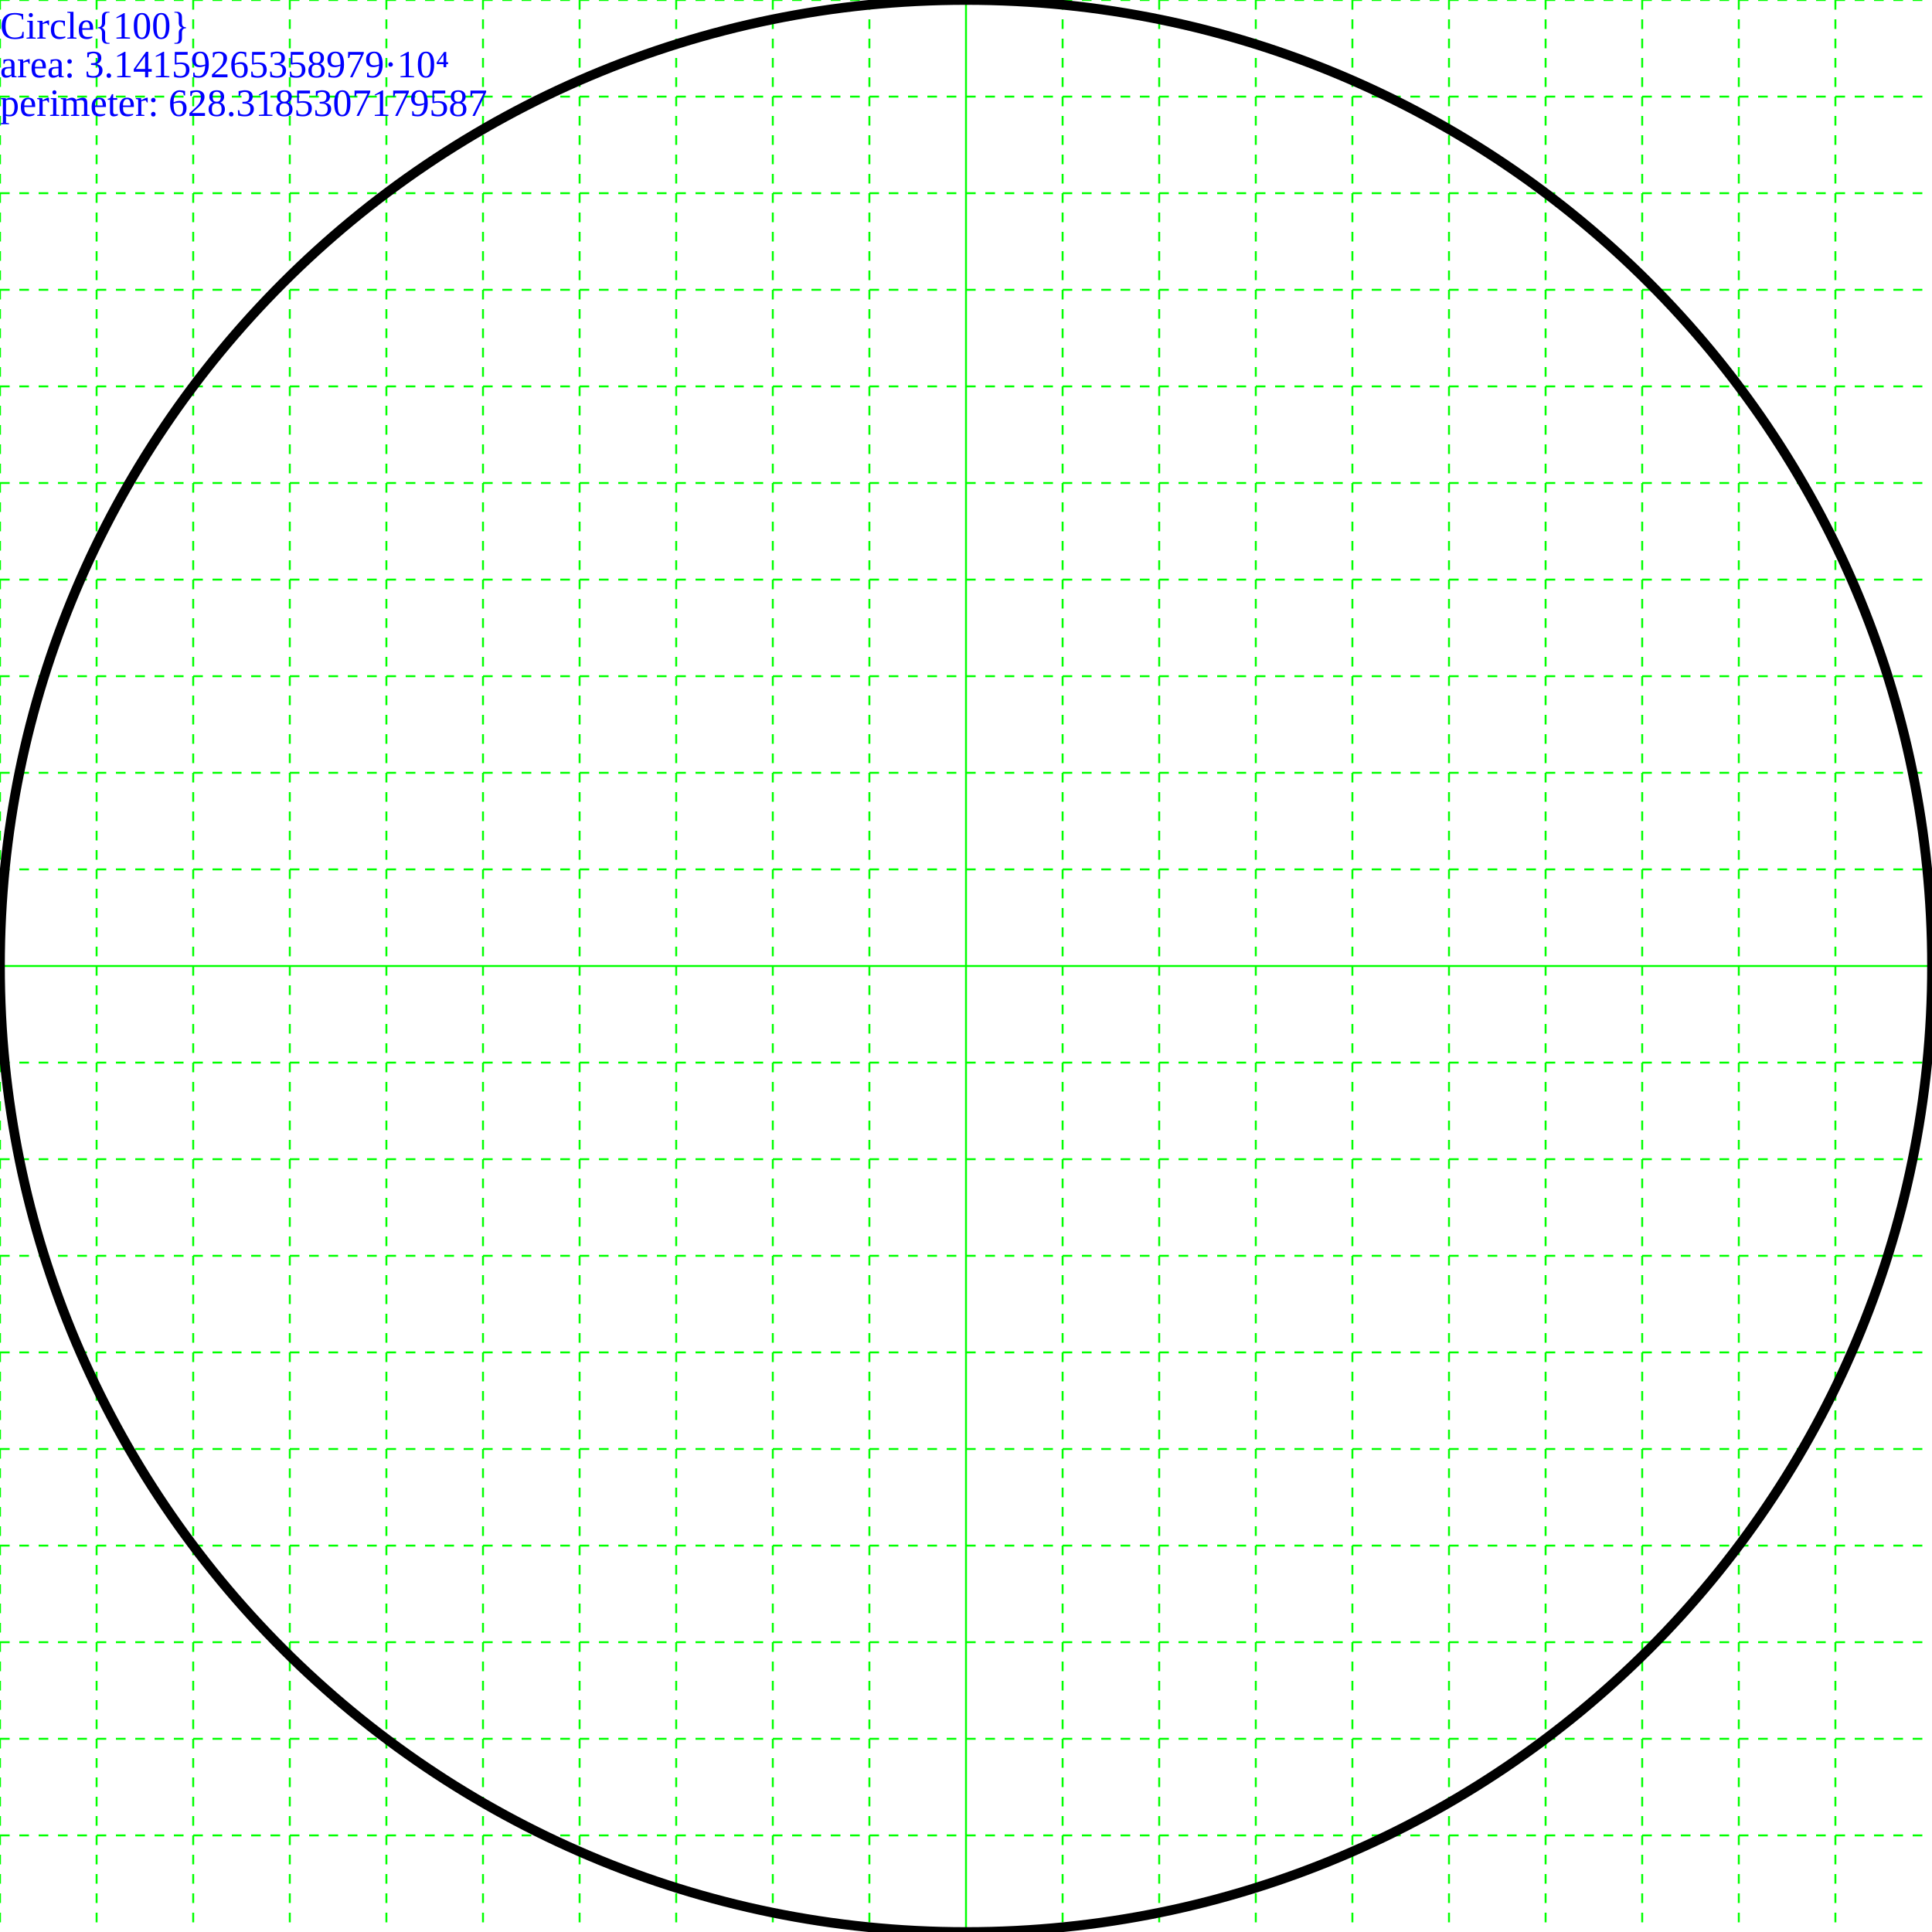
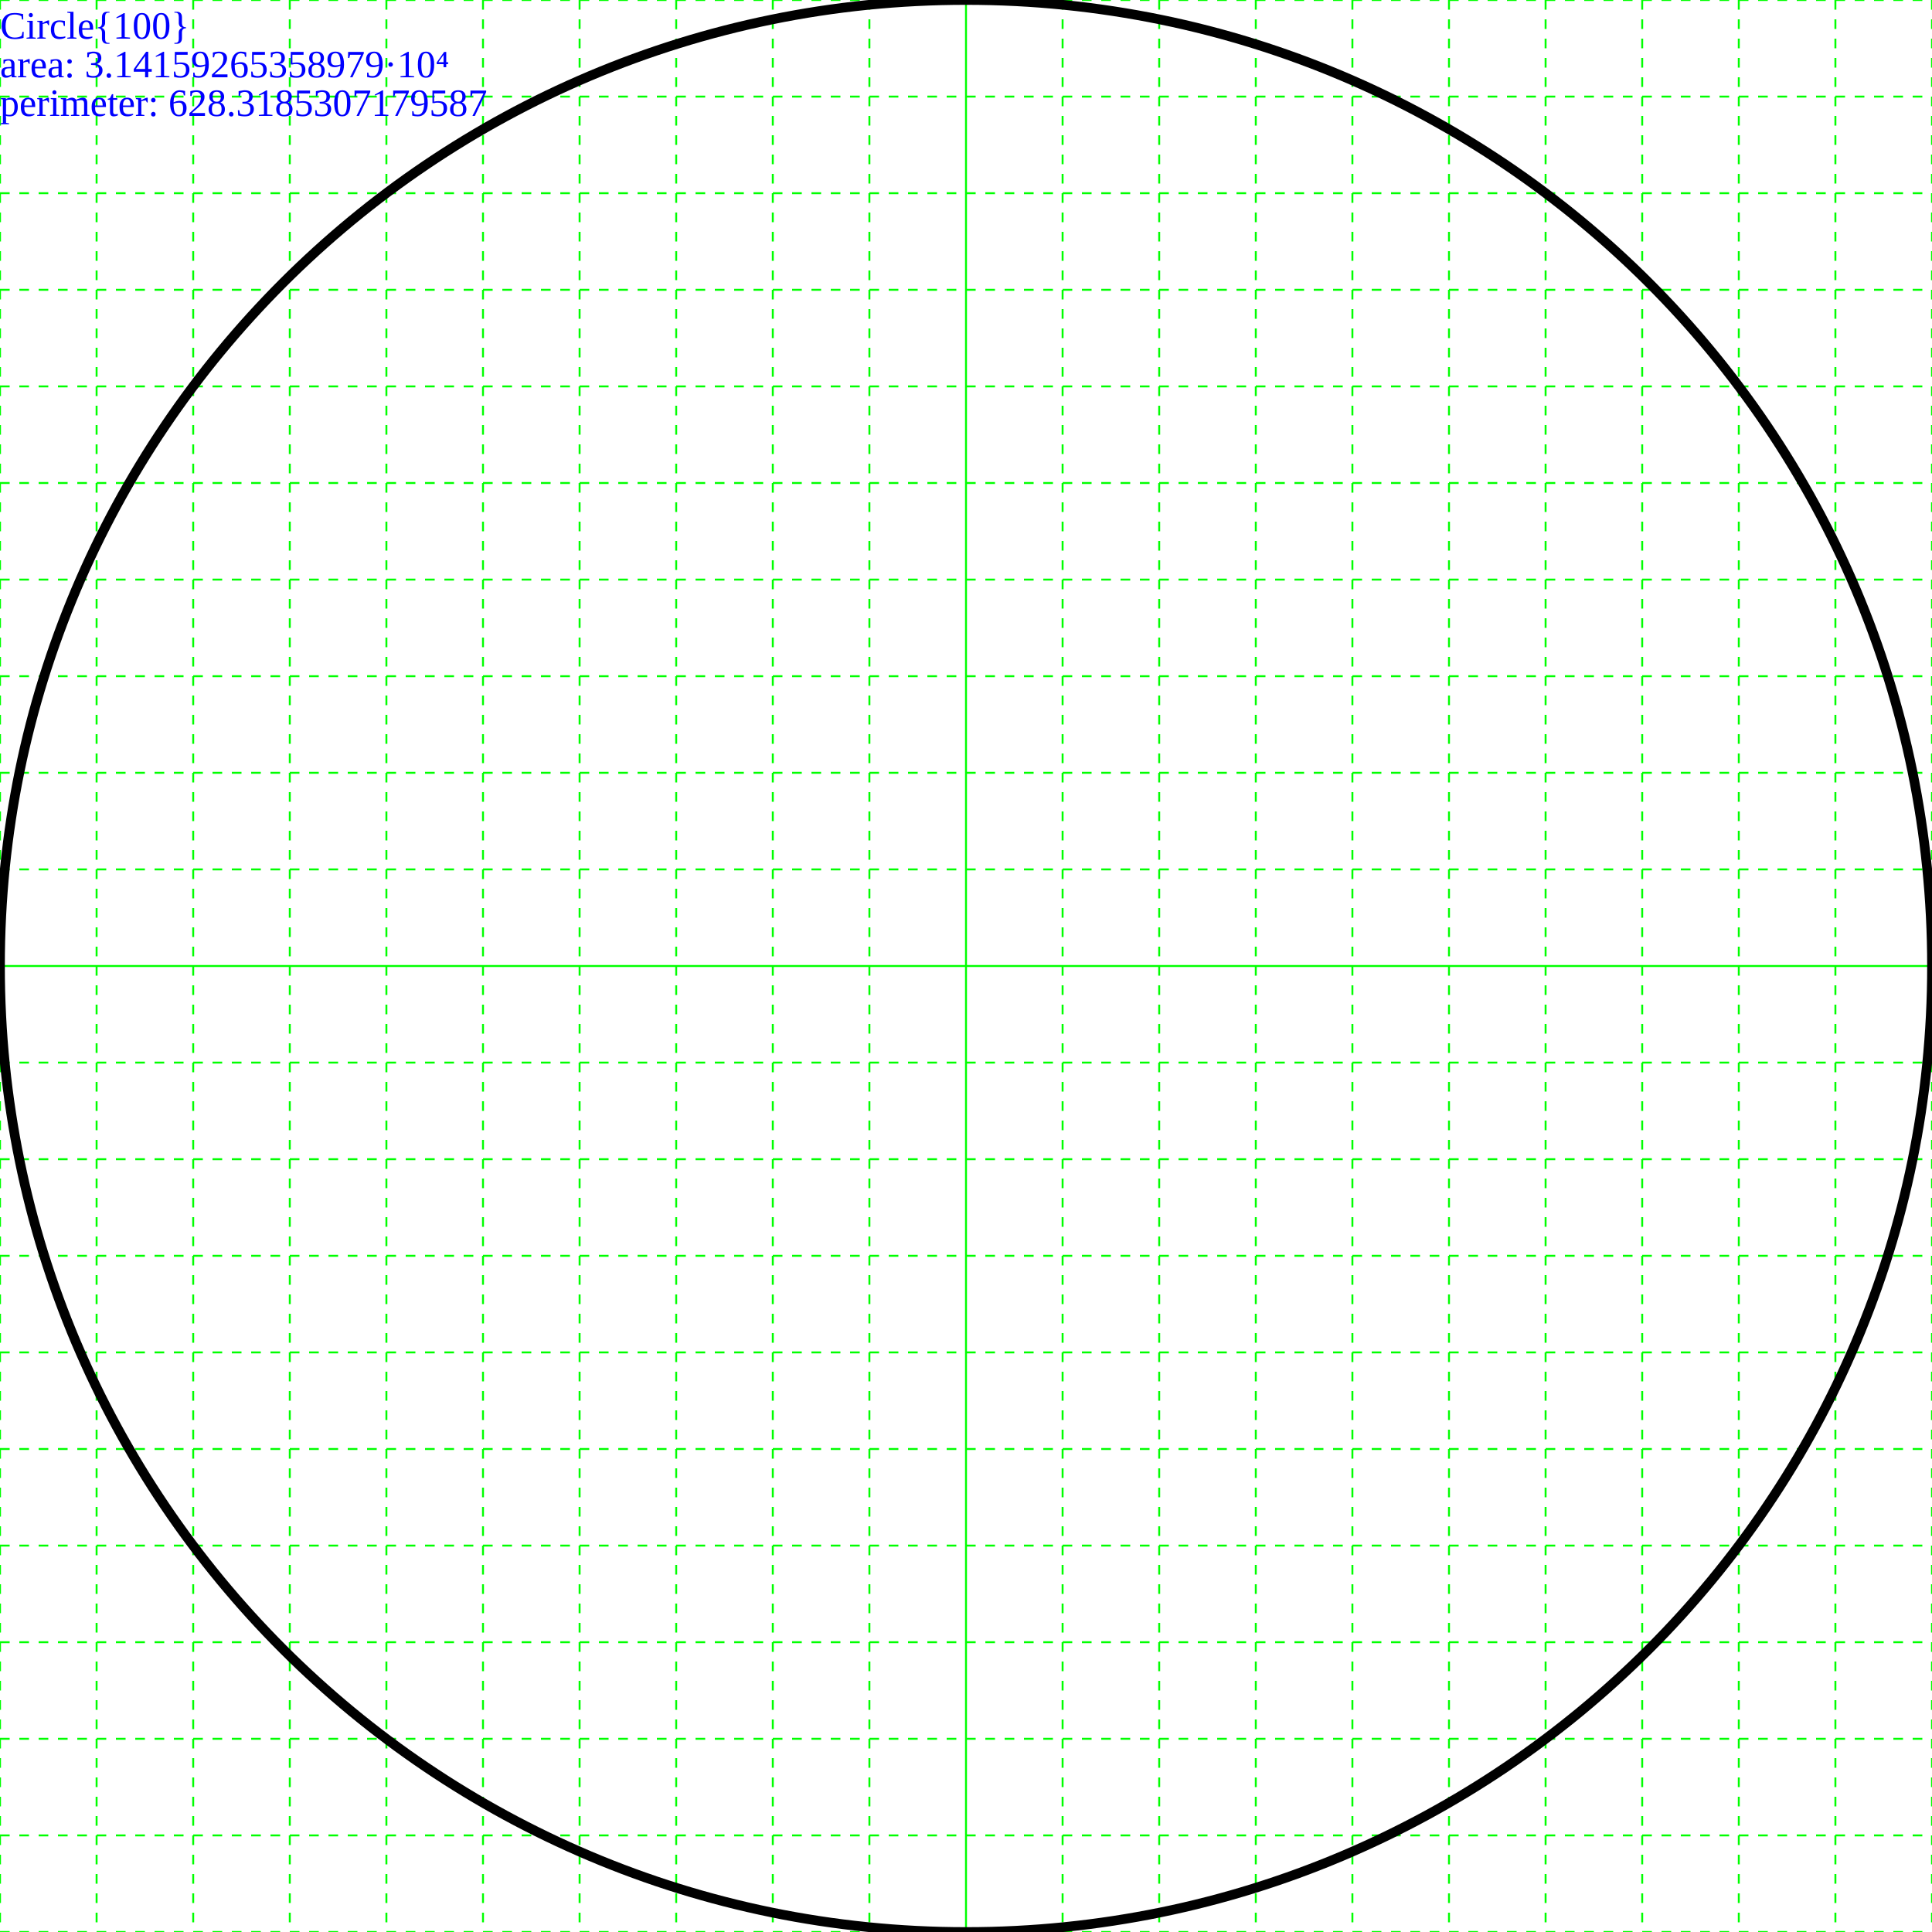
<svg xmlns="http://www.w3.org/2000/svg" height="200.0" width="200.0">
  <g id="grid">
-     <line stroke="#00ff00" stroke-dasharray="1,1" stroke-width="0.2" x1="0" x2="0" y1="0" y2="200" />
-     <line stroke="#00ff00" stroke-dasharray="1,1" stroke-width="0.2" x1="10" x2="10" y1="0" y2="200" />
-     <line stroke="#00ff00" stroke-dasharray="1,1" stroke-width="0.2" x1="20" x2="20" y1="0" y2="200" />
-     <line stroke="#00ff00" stroke-dasharray="1,1" stroke-width="0.2" x1="30" x2="30" y1="0" y2="200" />
-     <line stroke="#00ff00" stroke-dasharray="1,1" stroke-width="0.2" x1="40" x2="40" y1="0" y2="200" />
-     <line stroke="#00ff00" stroke-dasharray="1,1" stroke-width="0.2" x1="50" x2="50" y1="0" y2="200" />
-     <line stroke="#00ff00" stroke-dasharray="1,1" stroke-width="0.2" x1="60" x2="60" y1="0" y2="200" />
-     <line stroke="#00ff00" stroke-dasharray="1,1" stroke-width="0.2" x1="70" x2="70" y1="0" y2="200" />
-     <line stroke="#00ff00" stroke-dasharray="1,1" stroke-width="0.2" x1="80" x2="80" y1="0" y2="200" />
-     <line stroke="#00ff00" stroke-dasharray="1,1" stroke-width="0.2" x1="90" x2="90" y1="0" y2="200" />
-     <line stroke="#00ff00" stroke-width="0.2" x1="100" x2="100" y1="0" y2="200" />
-     <line stroke="#00ff00" stroke-dasharray="1,1" stroke-width="0.2" x1="110" x2="110" y1="0" y2="200" />
-     <line stroke="#00ff00" stroke-dasharray="1,1" stroke-width="0.2" x1="120" x2="120" y1="0" y2="200" />
-     <line stroke="#00ff00" stroke-dasharray="1,1" stroke-width="0.2" x1="130" x2="130" y1="0" y2="200" />
-     <line stroke="#00ff00" stroke-dasharray="1,1" stroke-width="0.2" x1="140" x2="140" y1="0" y2="200" />
-     <line stroke="#00ff00" stroke-dasharray="1,1" stroke-width="0.2" x1="150" x2="150" y1="0" y2="200" />
-     <line stroke="#00ff00" stroke-dasharray="1,1" stroke-width="0.2" x1="160" x2="160" y1="0" y2="200" />
-     <line stroke="#00ff00" stroke-dasharray="1,1" stroke-width="0.2" x1="170" x2="170" y1="0" y2="200" />
-     <line stroke="#00ff00" stroke-dasharray="1,1" stroke-width="0.2" x1="180" x2="180" y1="0" y2="200" />
-     <line stroke="#00ff00" stroke-dasharray="1,1" stroke-width="0.2" x1="190" x2="190" y1="0" y2="200" />
-     <line stroke="#00ff00" stroke-dasharray="1,1" stroke-width="0.2" x1="0" x2="200" y1="0" y2="0" />
-     <line stroke="#00ff00" stroke-dasharray="1,1" stroke-width="0.2" x1="0" x2="200" y1="10" y2="10" />
-     <line stroke="#00ff00" stroke-dasharray="1,1" stroke-width="0.2" x1="0" x2="200" y1="20" y2="20" />
-     <line stroke="#00ff00" stroke-dasharray="1,1" stroke-width="0.2" x1="0" x2="200" y1="30" y2="30" />
-     <line stroke="#00ff00" stroke-dasharray="1,1" stroke-width="0.2" x1="0" x2="200" y1="40" y2="40" />
-     <line stroke="#00ff00" stroke-dasharray="1,1" stroke-width="0.2" x1="0" x2="200" y1="50" y2="50" />
-     <line stroke="#00ff00" stroke-dasharray="1,1" stroke-width="0.2" x1="0" x2="200" y1="60" y2="60" />
-     <line stroke="#00ff00" stroke-dasharray="1,1" stroke-width="0.2" x1="0" x2="200" y1="70" y2="70" />
-     <line stroke="#00ff00" stroke-dasharray="1,1" stroke-width="0.2" x1="0" x2="200" y1="80" y2="80" />
-     <line stroke="#00ff00" stroke-dasharray="1,1" stroke-width="0.2" x1="0" x2="200" y1="90" y2="90" />
-     <line stroke="#00ff00" stroke-width="0.2" x1="0" x2="200" y1="100" y2="100" />
-     <line stroke="#00ff00" stroke-dasharray="1,1" stroke-width="0.2" x1="0" x2="200" y1="110" y2="110" />
-     <line stroke="#00ff00" stroke-dasharray="1,1" stroke-width="0.2" x1="0" x2="200" y1="120" y2="120" />
-     <line stroke="#00ff00" stroke-dasharray="1,1" stroke-width="0.2" x1="0" x2="200" y1="130" y2="130" />
-     <line stroke="#00ff00" stroke-dasharray="1,1" stroke-width="0.2" x1="0" x2="200" y1="140" y2="140" />
-     <line stroke="#00ff00" stroke-dasharray="1,1" stroke-width="0.2" x1="0" x2="200" y1="150" y2="150" />
-     <line stroke="#00ff00" stroke-dasharray="1,1" stroke-width="0.2" x1="0" x2="200" y1="160" y2="160" />
-     <line stroke="#00ff00" stroke-dasharray="1,1" stroke-width="0.2" x1="0" x2="200" y1="170" y2="170" />
-     <line stroke="#00ff00" stroke-dasharray="1,1" stroke-width="0.2" x1="0" x2="200" y1="180" y2="180" />
-     <line stroke="#00ff00" stroke-dasharray="1,1" stroke-width="0.2" x1="0" x2="200" y1="190" y2="190" />
+     <line stroke="#00ff00" stroke-width="0.2" x1="100.0" x2="100.0" y1="0" y2="200.0" />
+     <line stroke="#00ff00" stroke-dasharray="1,1" stroke-width="0.2" x1="110.0" x2="110.0" y1="0" y2="200" />
+     <line stroke="#00ff00" stroke-dasharray="1,1" stroke-width="0.2" x1="90.0" x2="90.0" y1="0" y2="200" />
+     <line stroke="#00ff00" stroke-dasharray="1,1" stroke-width="0.2" x1="120.0" x2="120.0" y1="0" y2="200" />
+     <line stroke="#00ff00" stroke-dasharray="1,1" stroke-width="0.2" x1="80.0" x2="80.0" y1="0" y2="200" />
+     <line stroke="#00ff00" stroke-dasharray="1,1" stroke-width="0.2" x1="130.0" x2="130.0" y1="0" y2="200" />
+     <line stroke="#00ff00" stroke-dasharray="1,1" stroke-width="0.2" x1="70.0" x2="70.0" y1="0" y2="200" />
+     <line stroke="#00ff00" stroke-dasharray="1,1" stroke-width="0.2" x1="140.0" x2="140.0" y1="0" y2="200" />
+     <line stroke="#00ff00" stroke-dasharray="1,1" stroke-width="0.2" x1="60.0" x2="60.0" y1="0" y2="200" />
+     <line stroke="#00ff00" stroke-dasharray="1,1" stroke-width="0.2" x1="150.0" x2="150.0" y1="0" y2="200" />
+     <line stroke="#00ff00" stroke-dasharray="1,1" stroke-width="0.2" x1="50.0" x2="50.0" y1="0" y2="200" />
+     <line stroke="#00ff00" stroke-dasharray="1,1" stroke-width="0.2" x1="160.0" x2="160.0" y1="0" y2="200" />
+     <line stroke="#00ff00" stroke-dasharray="1,1" stroke-width="0.2" x1="40.0" x2="40.0" y1="0" y2="200" />
+     <line stroke="#00ff00" stroke-dasharray="1,1" stroke-width="0.2" x1="170.0" x2="170.0" y1="0" y2="200" />
+     <line stroke="#00ff00" stroke-dasharray="1,1" stroke-width="0.2" x1="30.0" x2="30.0" y1="0" y2="200" />
+     <line stroke="#00ff00" stroke-dasharray="1,1" stroke-width="0.2" x1="180.0" x2="180.0" y1="0" y2="200" />
+     <line stroke="#00ff00" stroke-dasharray="1,1" stroke-width="0.2" x1="20.0" x2="20.0" y1="0" y2="200" />
+     <line stroke="#00ff00" stroke-dasharray="1,1" stroke-width="0.2" x1="190.0" x2="190.0" y1="0" y2="200" />
+     <line stroke="#00ff00" stroke-dasharray="1,1" stroke-width="0.2" x1="10.0" x2="10.0" y1="0" y2="200" />
+     <line stroke="#00ff00" stroke-dasharray="1,1" stroke-width="0.2" x1="200.0" x2="200.0" y1="0" y2="200" />
+     <line stroke="#00ff00" stroke-dasharray="1,1" stroke-width="0.2" x1="0.0" x2="0.0" y1="0" y2="200" />
+     <line stroke="#00ff00" stroke-width="0.2" x1="0" x2="200.0" y1="100.0" y2="100.0" />
+     <line stroke="#00ff00" stroke-dasharray="1,1" stroke-width="0.2" x1="0" x2="200" y1="110.0" y2="110.0" />
+     <line stroke="#00ff00" stroke-dasharray="1,1" stroke-width="0.2" x1="0" x2="200" y1="90.0" y2="90.0" />
+     <line stroke="#00ff00" stroke-dasharray="1,1" stroke-width="0.2" x1="0" x2="200" y1="120.0" y2="120.0" />
+     <line stroke="#00ff00" stroke-dasharray="1,1" stroke-width="0.2" x1="0" x2="200" y1="80.0" y2="80.0" />
+     <line stroke="#00ff00" stroke-dasharray="1,1" stroke-width="0.2" x1="0" x2="200" y1="130.0" y2="130.0" />
+     <line stroke="#00ff00" stroke-dasharray="1,1" stroke-width="0.2" x1="0" x2="200" y1="70.0" y2="70.0" />
+     <line stroke="#00ff00" stroke-dasharray="1,1" stroke-width="0.2" x1="0" x2="200" y1="140.0" y2="140.0" />
+     <line stroke="#00ff00" stroke-dasharray="1,1" stroke-width="0.2" x1="0" x2="200" y1="60.0" y2="60.0" />
+     <line stroke="#00ff00" stroke-dasharray="1,1" stroke-width="0.2" x1="0" x2="200" y1="150.0" y2="150.0" />
+     <line stroke="#00ff00" stroke-dasharray="1,1" stroke-width="0.2" x1="0" x2="200" y1="50.0" y2="50.0" />
+     <line stroke="#00ff00" stroke-dasharray="1,1" stroke-width="0.2" x1="0" x2="200" y1="160.0" y2="160.0" />
+     <line stroke="#00ff00" stroke-dasharray="1,1" stroke-width="0.2" x1="0" x2="200" y1="40.0" y2="40.0" />
+     <line stroke="#00ff00" stroke-dasharray="1,1" stroke-width="0.2" x1="0" x2="200" y1="170.0" y2="170.0" />
+     <line stroke="#00ff00" stroke-dasharray="1,1" stroke-width="0.2" x1="0" x2="200" y1="30.0" y2="30.0" />
+     <line stroke="#00ff00" stroke-dasharray="1,1" stroke-width="0.2" x1="0" x2="200" y1="180.0" y2="180.0" />
+     <line stroke="#00ff00" stroke-dasharray="1,1" stroke-width="0.2" x1="0" x2="200" y1="20.0" y2="20.0" />
+     <line stroke="#00ff00" stroke-dasharray="1,1" stroke-width="0.2" x1="0" x2="200" y1="190.0" y2="190.0" />
+     <line stroke="#00ff00" stroke-dasharray="1,1" stroke-width="0.2" x1="0" x2="200" y1="10.0" y2="10.0" />
+     <line stroke="#00ff00" stroke-dasharray="1,1" stroke-width="0.2" x1="0" x2="200" y1="200.0" y2="200.0" />
+     <line stroke="#00ff00" stroke-dasharray="1,1" stroke-width="0.2" x1="0" x2="200" y1="0.0" y2="0.0" />
+     <line stroke="#00ff00" stroke-dasharray="1,1" stroke-width="0.2" x1="0" x2="200" y1="210.0" y2="210.0" />
+     <line stroke="#00ff00" stroke-dasharray="1,1" stroke-width="0.2" x1="0" x2="200" y1="-10.0" y2="-10.0" />
+     <line stroke="#00ff00" stroke-dasharray="1,1" stroke-width="0.2" x1="0" x2="200" y1="220.0" y2="220.0" />
+     <line stroke="#00ff00" stroke-dasharray="1,1" stroke-width="0.2" x1="0" x2="200" y1="-20.0" y2="-20.0" />
+     <line stroke="#00ff00" stroke-dasharray="1,1" stroke-width="0.2" x1="0" x2="200" y1="230.0" y2="230.0" />
+     <line stroke="#00ff00" stroke-dasharray="1,1" stroke-width="0.2" x1="0" x2="200" y1="-30.0" y2="-30.0" />
+     <line stroke="#00ff00" stroke-dasharray="1,1" stroke-width="0.2" x1="0" x2="200" y1="240.0" y2="240.0" />
+     <line stroke="#00ff00" stroke-dasharray="1,1" stroke-width="0.2" x1="0" x2="200" y1="-40.0" y2="-40.0" />
+     <line stroke="#00ff00" stroke-dasharray="1,1" stroke-width="0.2" x1="0" x2="200" y1="250.0" y2="250.0" />
+     <line stroke="#00ff00" stroke-dasharray="1,1" stroke-width="0.2" x1="0" x2="200" y1="-50.0" y2="-50.0" />
+     <line stroke="#00ff00" stroke-dasharray="1,1" stroke-width="0.2" x1="0" x2="200" y1="260.0" y2="260.0" />
+     <line stroke="#00ff00" stroke-dasharray="1,1" stroke-width="0.2" x1="0" x2="200" y1="-60.0" y2="-60.0" />
+     <line stroke="#00ff00" stroke-dasharray="1,1" stroke-width="0.2" x1="0" x2="200" y1="270.0" y2="270.0" />
+     <line stroke="#00ff00" stroke-dasharray="1,1" stroke-width="0.2" x1="0" x2="200" y1="-70.0" y2="-70.0" />
+     <line stroke="#00ff00" stroke-dasharray="1,1" stroke-width="0.2" x1="0" x2="200" y1="280.0" y2="280.0" />
+     <line stroke="#00ff00" stroke-dasharray="1,1" stroke-width="0.2" x1="0" x2="200" y1="-80.0" y2="-80.0" />
+     <line stroke="#00ff00" stroke-dasharray="1,1" stroke-width="0.2" x1="0" x2="200" y1="290.0" y2="290.0" />
+     <line stroke="#00ff00" stroke-dasharray="1,1" stroke-width="0.2" x1="0" x2="200" y1="-90.0" y2="-90.0" />
+     <line stroke="#00ff00" stroke-dasharray="1,1" stroke-width="0.2" x1="0" x2="200" y1="300.0" y2="300.0" />
+     <line stroke="#00ff00" stroke-dasharray="1,1" stroke-width="0.2" x1="0" x2="200" y1="-100.0" y2="-100.0" />
  </g>
  <g>
    <text fill="blue" font-size="4.0" id="info" x="0" y="0">
      <tspan dy="4.0" x="0">Circle{100}</tspan>
      <tspan dy="4.0" x="0">area: 3.14159265358979·10⁴</tspan>
      <tspan dy="4.0" x="0">perimeter: 628.3185307179587</tspan>
    </text>
  </g>
  <g>
    <circle cx="100.0" cy="100.0" fill="none" r="100.0" stroke="black" stroke-width="1" />
  </g>
</svg>
